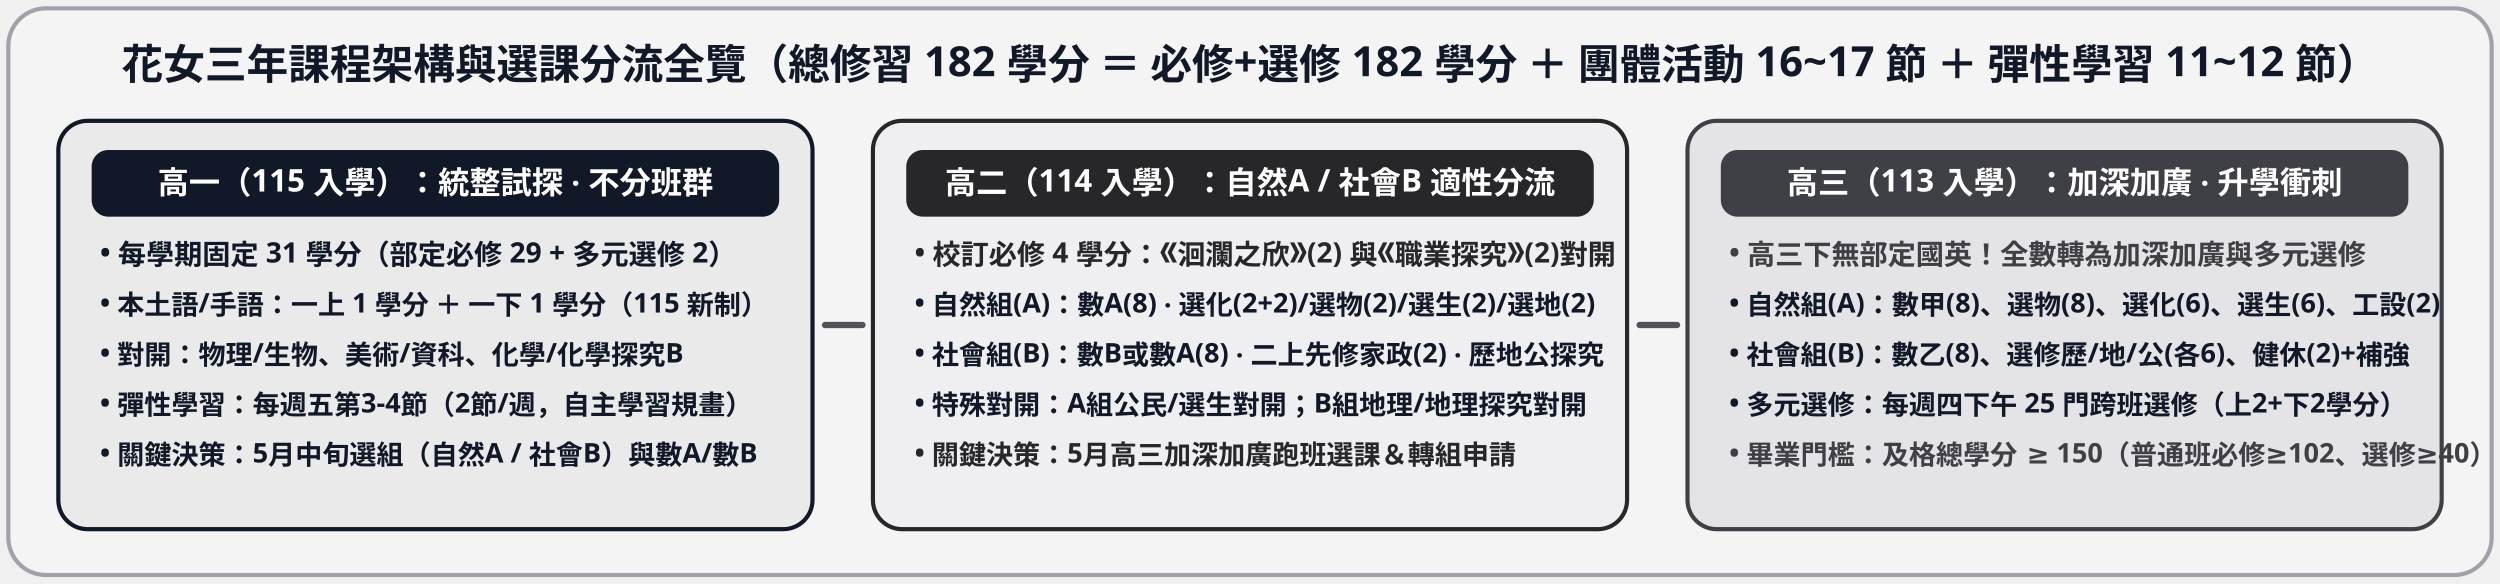
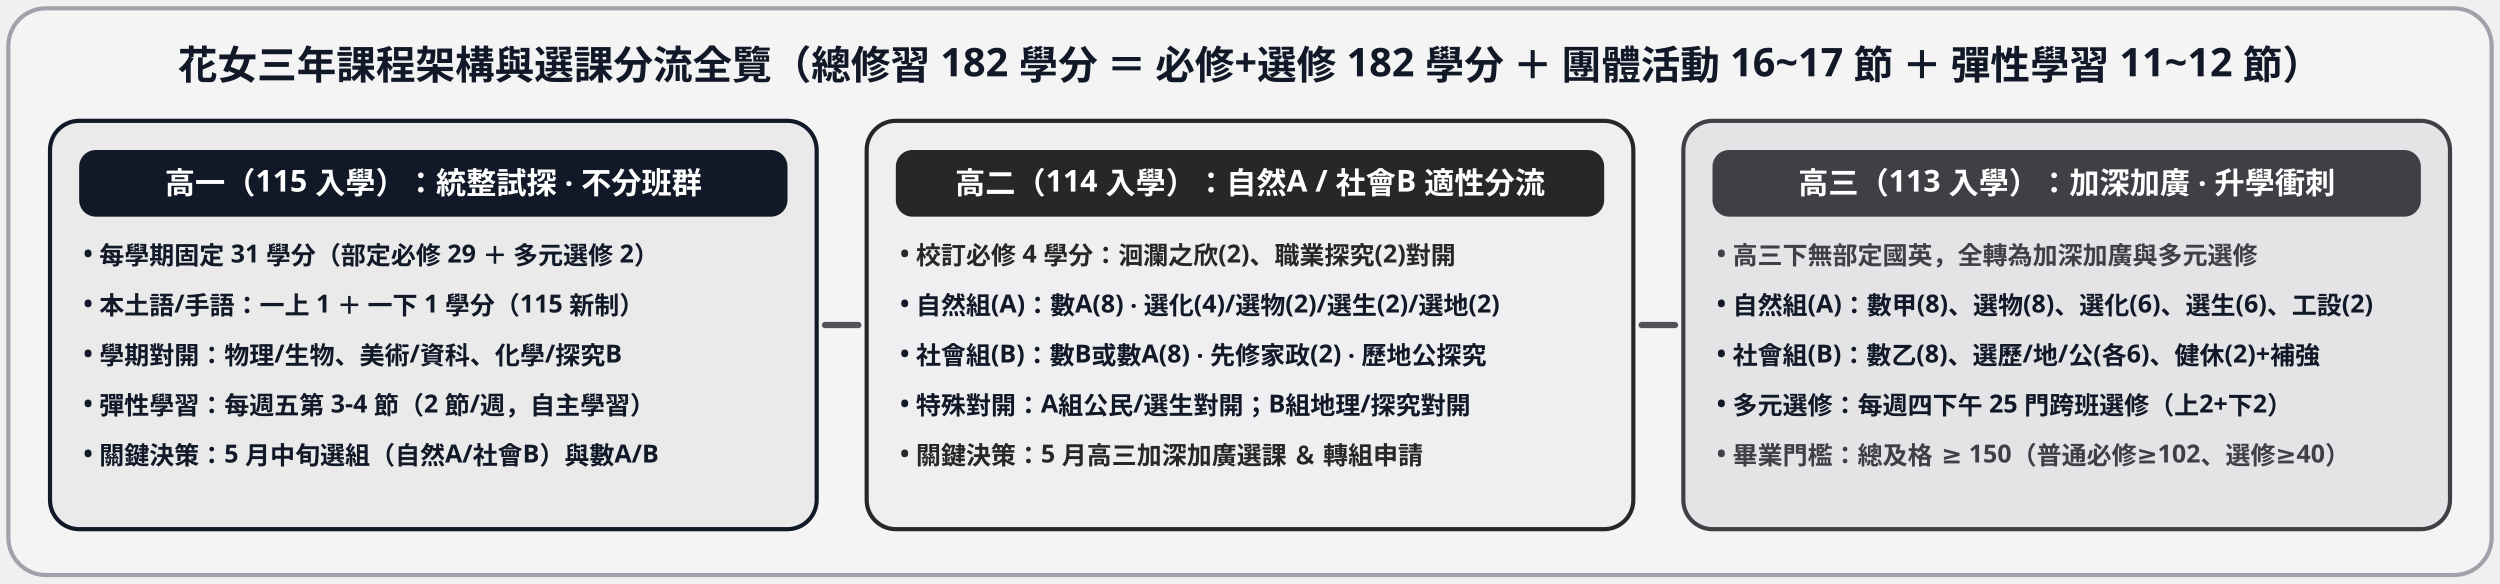
<svg xmlns="http://www.w3.org/2000/svg" viewBox="0 0 1200 280" width="100%" height="100%">
  <rect x="4" y="4" width="1192" height="272" rx="18" fill="#F4F4F5" stroke="#A1A1AA" stroke-width="2" />
-   <text x="600" y="38" text-anchor="middle" font-family="'Noto Sans TC', 'PingFang TC', sans-serif" font-size="20" font-weight="900" fill="#111827">
+   <text x="600" y="38" text-anchor="middle" font-family="'Noto Sans TC', 'PingFang TC', sans-serif" font-size="19" font-weight="900" fill="#111827">
    花女三年課程架構與選課分流全覽（總修習 182 學分 ＝ 必修+選修 182 學分 ＋ 團體活動 16~17 節 ＋ 彈性學習 11~12 節）
  </text>
-   <g transform="translate(28, 58)">
-     <rect x="0" y="0" width="362" height="196" rx="14" fill="#EAEAEB" stroke="#111827" stroke-width="2" />
-     <rect x="16" y="14" width="330" height="32" rx="8" fill="#111827" />
-     <text x="181" y="35" text-anchor="middle" font-family="'Noto Sans TC', sans-serif" font-size="15" font-weight="800" fill="#FFFFFF">高一（115 入學）：統整試探 ‧ 不分班群</text>
-     <text x="20" y="68" font-family="'Noto Sans TC', sans-serif" font-size="13.5" font-weight="700" fill="#111827">• 每學期固定 31 學分（部定必修 29 + 多元選修 2）</text>
-     <text x="20" y="92" font-family="'Noto Sans TC', sans-serif" font-size="13" font-weight="600" fill="#111827">• 本土語/手語：一上 1 學分 ＋ 一下 1 學分（115 新制）</text>
-     <text x="20" y="116" font-family="'Noto Sans TC', sans-serif" font-size="13" font-weight="600" fill="#111827">• 對開：物理/生物、美術/資科、化學/化學探究B</text>
-     <text x="20" y="140" font-family="'Noto Sans TC', sans-serif" font-size="13" font-weight="600" fill="#111827">• 彈性學習：每週五第3-4節（2節/週，自主學習規畫）</text>
-     <text x="20" y="164" font-family="'Noto Sans TC', sans-serif" font-size="13" font-weight="700" fill="#111827">• 關鍵決策：5月中旬選組（自然A / 社會B）與數A/數B</text>
+   <g transform="translate(24, 58)">
+     <rect x="0" y="0" width="368" height="196" rx="14" fill="#EAEAEB" stroke="#111827" stroke-width="2" />
+     <rect x="14" y="14" width="340" height="32" rx="8" fill="#111827" />
+     <text x="184" y="35" text-anchor="middle" font-family="'Noto Sans TC', sans-serif" font-size="14.5" font-weight="800" fill="#FFFFFF">高一（115 入學）：統整試探 ‧ 不分班群</text>
+     <text x="16" y="68" font-family="'Noto Sans TC', sans-serif" font-size="12" font-weight="700" fill="#111827">• 每學期固定 31 學分（部定必修 29 ＋ 多元選修 2）</text>
+     <text x="16" y="92" font-family="'Noto Sans TC', sans-serif" font-size="12" font-weight="600" fill="#111827">• 本土語/手語：一上 1 ＋ 一下 1 學分（115 新制）</text>
+     <text x="16" y="116" font-family="'Noto Sans TC', sans-serif" font-size="12" font-weight="600" fill="#111827">• 學期對開：物理/生物、美術/資科、化學/探究B</text>
+     <text x="16" y="140" font-family="'Noto Sans TC', sans-serif" font-size="12" font-weight="600" fill="#111827">• 彈性學習：每週五第 3-4 節（2 節/週，自主學習）</text>
+     <text x="16" y="164" font-family="'Noto Sans TC', sans-serif" font-size="12" font-weight="700" fill="#111827">• 關鍵決策：5 月中旬選組（自然A/社會B）與數A/B</text>
  </g>
-   <path d="M 396 156 L 414 156" stroke="#52525B" stroke-width="3" stroke-linecap="round" />
-   <g transform="translate(419, 58)">
-     <rect x="0" y="0" width="362" height="196" rx="14" fill="#EFEFF1" stroke="#27272A" stroke-width="2" />
-     <rect x="16" y="14" width="330" height="32" rx="8" fill="#27272A" />
-     <text x="181" y="35" text-anchor="middle" font-family="'Noto Sans TC', sans-serif" font-size="15" font-weight="800" fill="#FFFFFF">高二（114 入學）：自然A / 社會B 適性分流</text>
-     <text x="20" y="68" font-family="'Noto Sans TC', sans-serif" font-size="13.5" font-weight="700" fill="#27272A">• 校訂必修 4 學分：《洄瀾之欣》(2) 與《職業探究》(2)對開</text>
-     <text x="20" y="92" font-family="'Noto Sans TC', sans-serif" font-size="13" font-weight="600" fill="#111827">• 自然組(A)：數A(8) ‧ 選化(2+2)/選物(2)/選生(2)/選地(2)</text>
-     <text x="20" y="116" font-family="'Noto Sans TC', sans-serif" font-size="13" font-weight="600" fill="#111827">• 社會組(B)：數B或數A(8) ‧ 二上先修家政(2) ‧ 歷地公探究</text>
-     <text x="20" y="140" font-family="'Noto Sans TC', sans-serif" font-size="13" font-weight="600" fill="#111827">• 特殊對開：A組公民/選生對開；B組地理/地理探究對開</text>
-     <text x="20" y="164" font-family="'Noto Sans TC', sans-serif" font-size="13" font-weight="700" fill="#27272A">• 關鍵決策：5月高三加深加廣跑班選課＆轉組申請</text>
+   <path d="M 396 156 L 412 156" stroke="#52525B" stroke-width="3" stroke-linecap="round" />
+   <g transform="translate(416, 58)">
+     <rect x="0" y="0" width="368" height="196" rx="14" fill="#EFEFF1" stroke="#27272A" stroke-width="2" />
+     <rect x="14" y="14" width="340" height="32" rx="8" fill="#27272A" />
+     <text x="184" y="35" text-anchor="middle" font-family="'Noto Sans TC', sans-serif" font-size="14.5" font-weight="800" fill="#FFFFFF">高二（114 入學）：自然A / 社會B 適性分流</text>
+     <text x="16" y="68" font-family="'Noto Sans TC', sans-serif" font-size="12" font-weight="700" fill="#27272A">• 校訂必修 4 學分：洄瀾之欣(2)、職業探究(2)對開</text>
+     <text x="16" y="92" font-family="'Noto Sans TC', sans-serif" font-size="12" font-weight="600" fill="#111827">• 自然組(A)：數A(8) ‧ 選化(4)/選物(2)/選生(2)/選地(2)</text>
+     <text x="16" y="116" font-family="'Noto Sans TC', sans-serif" font-size="12" font-weight="600" fill="#111827">• 社會組(B)：數B或數A(8) ‧ 先修家政(2) ‧ 歷地公探究</text>
+     <text x="16" y="140" font-family="'Noto Sans TC', sans-serif" font-size="12" font-weight="600" fill="#111827">• 特殊對開：A組公民/選生對開；B組地理/探究對開</text>
+     <text x="16" y="164" font-family="'Noto Sans TC', sans-serif" font-size="12" font-weight="700" fill="#27272A">• 關鍵決策：5 月高三加深加廣選課 ＆ 轉組申請</text>
  </g>
-   <path d="M 787 156 L 805 156" stroke="#52525B" stroke-width="3" stroke-linecap="round" />
-   <g transform="translate(810, 58)">
-     <rect x="0" y="0" width="362" height="196" rx="14" fill="#E4E4E7" stroke="#3F3F46" stroke-width="2" />
-     <rect x="16" y="14" width="330" height="32" rx="8" fill="#3F3F46" />
-     <text x="181" y="35" text-anchor="middle" font-family="'Noto Sans TC', sans-serif" font-size="15" font-weight="800" fill="#FFFFFF">高三（113 入學）：加深加廣 ‧ 升學衝刺</text>
-     <text x="20" y="68" font-family="'Noto Sans TC', sans-serif" font-size="13.5" font-weight="700" fill="#3F3F46">• 高三下無部定國英！全數轉為加深加廣與多元選修</text>
-     <text x="20" y="92" font-family="'Noto Sans TC', sans-serif" font-size="13" font-weight="600" fill="#111827">• 自然組(A)：數甲(8)、選物(8)、選化(6)、選生(6)、工設(2)</text>
-     <text x="20" y="116" font-family="'Noto Sans TC', sans-serif" font-size="13" font-weight="600" fill="#111827">• 社會組(B)：數乙(8)、選修歷/地/公(各6)、健休(2)+補強</text>
-     <text x="20" y="140" font-family="'Noto Sans TC', sans-serif" font-size="13" font-weight="600" fill="#111827">• 多元選修：每週四下午 25 門跨班選修（上2+下2學分）</text>
-     <text x="20" y="164" font-family="'Noto Sans TC', sans-serif" font-size="13" font-weight="700" fill="#3F3F46">• 畢業門檻：及格總學分 ≥ 150（普通班必修≥102、選修≥40）</text>
+   <path d="M 788 156 L 804 156" stroke="#52525B" stroke-width="3" stroke-linecap="round" />
+   <g transform="translate(808, 58)">
+     <rect x="0" y="0" width="368" height="196" rx="14" fill="#E4E4E7" stroke="#3F3F46" stroke-width="2" />
+     <rect x="14" y="14" width="340" height="32" rx="8" fill="#3F3F46" />
+     <text x="184" y="35" text-anchor="middle" font-family="'Noto Sans TC', sans-serif" font-size="14.5" font-weight="800" fill="#FFFFFF">高三（113 入學）：加深加廣 ‧ 升學衝刺</text>
+     <text x="16" y="68" font-family="'Noto Sans TC', sans-serif" font-size="12" font-weight="700" fill="#3F3F46">• 高三下無部定國英，全轉為加深加廣與多元選修</text>
+     <text x="16" y="92" font-family="'Noto Sans TC', sans-serif" font-size="12" font-weight="600" fill="#111827">• 自然組(A)：數甲(8)、選物(8)、選化(6)、選生(6)、工設(2)</text>
+     <text x="16" y="116" font-family="'Noto Sans TC', sans-serif" font-size="12" font-weight="600" fill="#111827">• 社會組(B)：數乙(8)、選歷/地/公(各6)、健休(2)+補強</text>
+     <text x="16" y="140" font-family="'Noto Sans TC', sans-serif" font-size="12" font-weight="600" fill="#111827">• 多元選修：每週四下午 25 門跨班選修（上2+下2）</text>
+     <text x="16" y="164" font-family="'Noto Sans TC', sans-serif" font-size="12" font-weight="700" fill="#3F3F46">• 畢業門檻：總及格 ≥ 150（普通必修≥102、選修≥40）</text>
  </g>
</svg>
